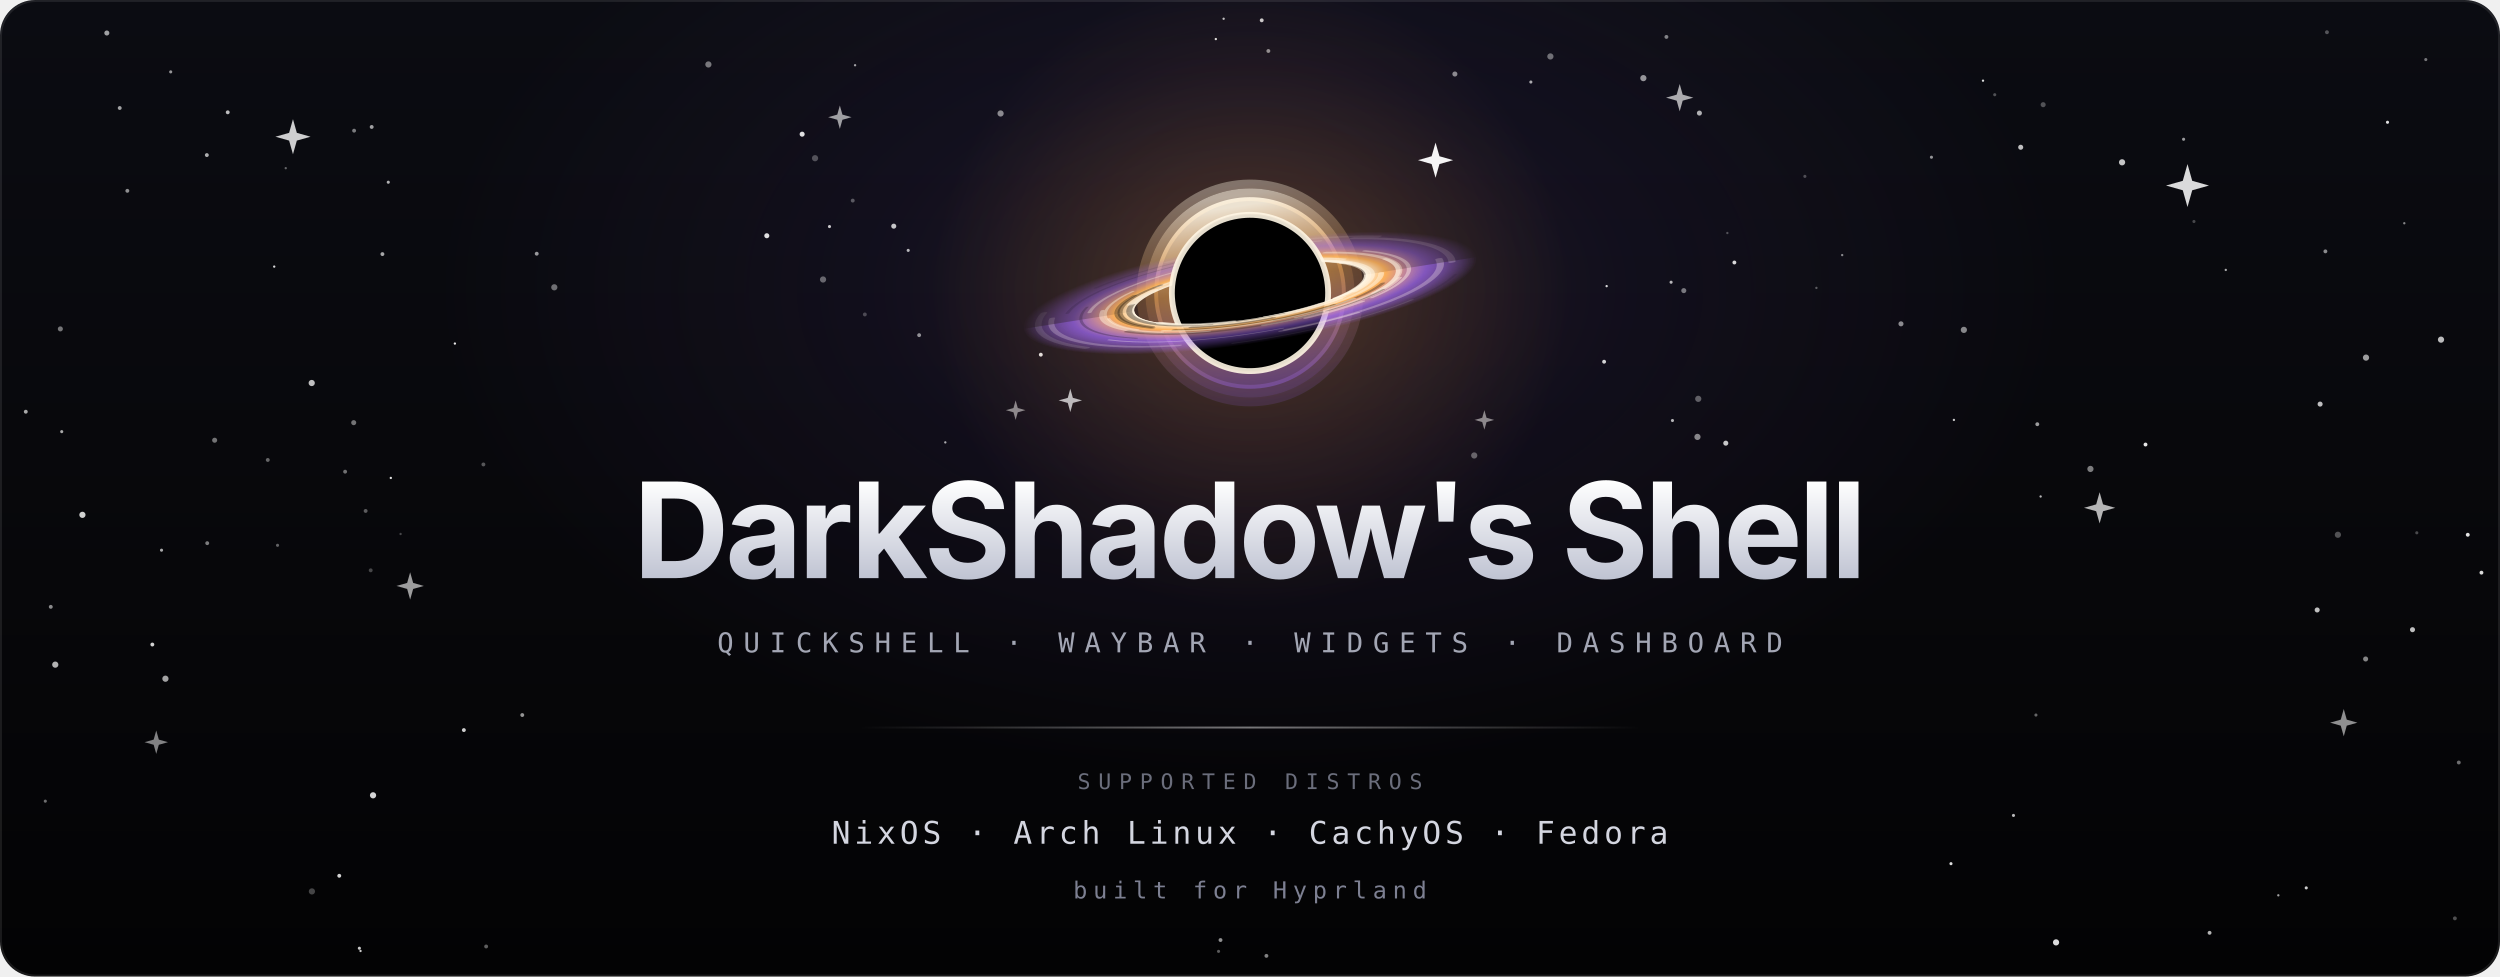
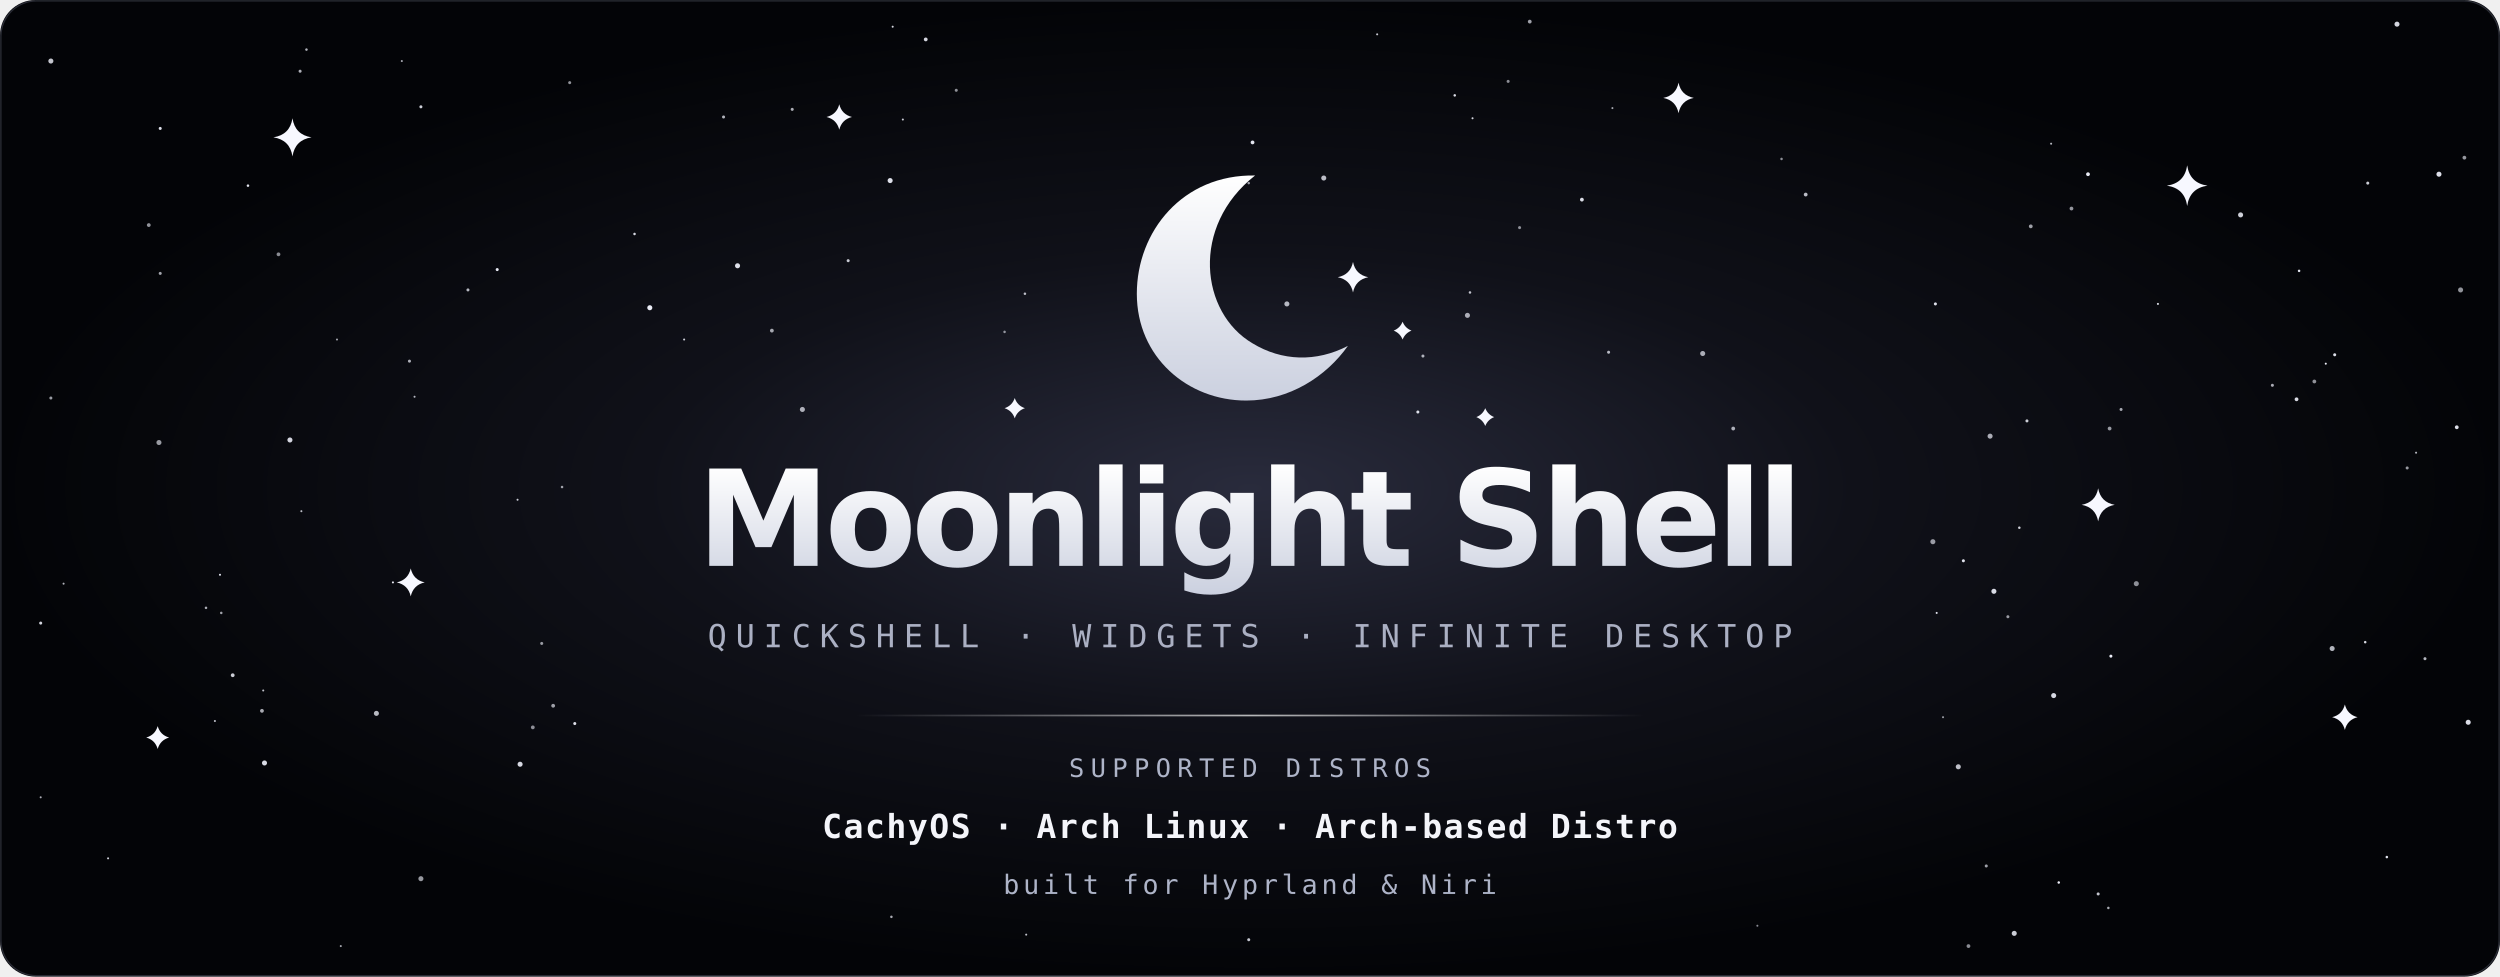
- <svg xmlns="http://www.w3.org/2000/svg" width="1280" height="500" viewBox="0 0 1280 500" role="img" aria-label="DarkShadow's Shell">
+ <svg xmlns="http://www.w3.org/2000/svg" width="1966" height="768" viewBox="0 0 1966 768">
  <defs>
-     <linearGradient id="bg" x1="0" y1="0" x2="0" y2="1">
-       <stop offset="0" stop-color="#0b0c12" />
-       <stop offset="0.6" stop-color="#07070a" />
-       <stop offset="1" stop-color="#030304" />
+     <radialGradient id="bg">
+       <stop stop-color="#292b3c" />
+       <stop offset=".48" stop-color="#101119" />
+       <stop offset="1" stop-color="#030407" />
+     </radialGradient>
+     <linearGradient id="silver" x2="0" y2="1">
+       <stop stop-color="#fff" />
+       <stop offset="1" stop-color="#cbd0df" />
    </linearGradient>
-     <radialGradient id="halo" cx="0.5" cy="0.5" r="0.5">
-       <stop offset="0" stop-color="#ffb07a" stop-opacity="0.16" />
-       <stop offset="0.45" stop-color="#8a5bd8" stop-opacity="0.07" />
-       <stop offset="1" stop-color="#8a5bd8" stop-opacity="0" />
-     </radialGradient>
-     <linearGradient id="title" x1="0" y1="0" x2="0" y2="1">
-       <stop offset="0" stop-color="#ffffff" />
-       <stop offset="1" stop-color="#bfc3d2" />
-     </linearGradient>
-     <linearGradient id="line" x1="0" y1="0" x2="1" y2="0">
-       <stop offset="0" stop-color="#fff" stop-opacity="0" />
-       <stop offset="0.5" stop-color="#fff" stop-opacity="0.45" />
+     <linearGradient id="rule">
+       <stop stop-color="#fff" stop-opacity="0" />
+       <stop offset=".5" stop-color="#fff" stop-opacity=".7" />
      <stop offset="1" stop-color="#fff" stop-opacity="0" />
    </linearGradient>
-     <filter id="soft" x="-50%" y="-50%" width="200%" height="200%">
-       <feGaussianBlur stdDeviation="9" />
-     </filter>
-     <radialGradient id="bglow">
-       <stop offset="0" stop-color="#ff9d4d" stop-opacity="0.34" />
-       <stop offset="0.35" stop-color="#ff9d4d" stop-opacity="0.12" />
-       <stop offset="1" stop-color="#ff9d4d" stop-opacity="0" />
-     </radialGradient>
-     <radialGradient id="bdg" gradientUnits="userSpaceOnUse" cx="0" cy="0" r="117.50" fx="0" fy="0">
-       <stop offset="0.511" stop-color="#fff6e4" stop-opacity="0.95" />
-       <stop offset="0.599" stop-color="#ffb35c" stop-opacity="0.85" />
-       <stop offset="0.780" stop-color="#a46bff" stop-opacity="0.45" />
-       <stop offset="1" stop-color="#a46bff" stop-opacity="0" />
-     </radialGradient>
-     <linearGradient id="bhg" x1="0" y1="0" x2="0" y2="1">
-       <stop offset="0" stop-color="#fff6e4" stop-opacity="0.9" />
-       <stop offset="0.45" stop-color="#ffb35c" stop-opacity="0.45" />
-       <stop offset="1" stop-color="#a46bff" stop-opacity="0.35" />
-     </linearGradient>
-     <clipPath id="bfront">
-       <rect x="-250.0" y="0" width="500.0" height="250.0" />
-     </clipPath>
-     <clipPath id="card">
-       <rect width="1280" height="500" rx="18" />
+     <clipPath id="clip">
+       <rect width="1966" height="768" rx="28" />
    </clipPath>
  </defs>
-   <g clip-path="url(#card)">
-     <rect width="1280" height="500" fill="url(#bg)" />
-     <ellipse cx="640" cy="148" rx="420" ry="250" fill="url(#halo)" />
-     <circle cx="417.3" cy="81.0" r="1.6" fill="#fff" fill-opacity="0.28" />
-     <circle cx="1046.1" cy="53.6" r="1.3" fill="#fff" fill-opacity="0.29" />
-     <circle cx="649.4" cy="26.1" r="1" fill="#fff" fill-opacity="0.52" />
-     <circle cx="82.7" cy="281.7" r="0.8" fill="#fff" fill-opacity="0.66" />
-     <circle cx="744.9" cy="37.9" r="1.3" fill="#fff" fill-opacity="0.51" />
-     <circle cx="1242.0" cy="30.5" r="0.8" fill="#fff" fill-opacity="0.44" />
-     <circle cx="190.3" cy="65.0" r="1" fill="#fff" fill-opacity="0.61" />
-     <circle cx="870.1" cy="57.9" r="1.3" fill="#fff" fill-opacity="0.67" />
-     <circle cx="87.4" cy="36.8" r="0.8" fill="#fff" fill-opacity="0.57" />
-     <circle cx="465.0" cy="128.2" r="0.8" fill="#fff" fill-opacity="0.70" />
-     <circle cx="930.0" cy="147.4" r="0.6" fill="#fff" fill-opacity="0.33" />
-     <circle cx="200.1" cy="244.7" r="0.6" fill="#fff" fill-opacity="0.88" />
-     <circle cx="106.1" cy="278.1" r="1" fill="#fff" fill-opacity="0.47" />
-     <circle cx="1015.3" cy="41.3" r="0.6" fill="#fff" fill-opacity="0.86" />
-     <circle cx="84.7" cy="347.5" r="1.6" fill="#fff" fill-opacity="0.63" />
-     <circle cx="869.1" cy="223.7" r="1.6" fill="#fff" fill-opacity="0.50" />
-     <circle cx="853.2" cy="18.9" r="1" fill="#fff" fill-opacity="0.48" />
-     <circle cx="283.8" cy="147.1" r="1.6" fill="#fff" fill-opacity="0.41" />
-     <circle cx="109.9" cy="225.4" r="1.3" fill="#fff" fill-opacity="0.43" />
-     <circle cx="181.1" cy="216.4" r="1.3" fill="#fff" fill-opacity="0.43" />
-     <circle cx="532.9" cy="181.6" r="1" fill="#fff" fill-opacity="0.87" />
-     <circle cx="198.8" cy="93.3" r="0.8" fill="#fff" fill-opacity="0.68" />
-     <circle cx="23.2" cy="410.2" r="0.8" fill="#fff" fill-opacity="0.42" />
-     <circle cx="13.2" cy="210.8" r="1" fill="#fff" fill-opacity="0.65" />
-     <circle cx="410.7" cy="68.7" r="1.3" fill="#fff" fill-opacity="0.87" />
-     <circle cx="1211.2" cy="337.4" r="1.3" fill="#fff" fill-opacity="0.51" />
-     <circle cx="512.3" cy="58.1" r="1.6" fill="#fff" fill-opacity="0.51" />
-     <circle cx="248.9" cy="484.6" r="1" fill="#fff" fill-opacity="0.36" />
-     <circle cx="437.8" cy="33.4" r="0.6" fill="#fff" fill-opacity="0.62" />
-     <circle cx="783.8" cy="42.0" r="0.8" fill="#fff" fill-opacity="0.65" />
-     <circle cx="195.8" cy="130.1" r="1" fill="#fff" fill-opacity="0.64" />
-     <circle cx="624.9" cy="481.3" r="1" fill="#fff" fill-opacity="0.56" />
-     <circle cx="116.6" cy="57.5" r="1" fill="#fff" fill-opacity="0.73" />
-     <circle cx="1211.4" cy="183.1" r="1.6" fill="#fff" fill-opacity="0.60" />
-     <circle cx="42.2" cy="263.6" r="1.6" fill="#fff" fill-opacity="0.81" />
-     <circle cx="888.0" cy="134.4" r="1" fill="#fff" fill-opacity="0.84" />
-     <circle cx="457.6" cy="115.8" r="1.3" fill="#fff" fill-opacity="0.76" />
-     <circle cx="424.7" cy="116.0" r="0.8" fill="#fff" fill-opacity="0.77" />
-     <circle cx="1042.4" cy="366.1" r="0.8" fill="#fff" fill-opacity="0.38" />
-     <circle cx="1258.9" cy="390.4" r="1" fill="#fff" fill-opacity="0.42" />
-     <circle cx="1256.9" cy="470.2" r="1" fill="#fff" fill-opacity="0.30" />
-     <circle cx="137.1" cy="235.5" r="1" fill="#fff" fill-opacity="0.38" />
-     <circle cx="1070.3" cy="240.1" r="1.6" fill="#fff" fill-opacity="0.47" />
-     <circle cx="159.6" cy="196.1" r="1.6" fill="#fff" fill-opacity="0.74" />
-     <circle cx="1005.5" cy="168.9" r="1.6" fill="#fff" fill-opacity="0.51" />
-     <circle cx="924.1" cy="90.3" r="0.8" fill="#fff" fill-opacity="0.27" />
-     <circle cx="754.8" cy="233.2" r="1.6" fill="#fff" fill-opacity="0.35" />
-     <circle cx="1052.7" cy="482.5" r="1.6" fill="#fff" fill-opacity="0.86" />
-     <circle cx="205.1" cy="273.4" r="0.6" fill="#fff" fill-opacity="0.26" />
-     <circle cx="1235.2" cy="322.4" r="1.3" fill="#fff" fill-opacity="0.74" />
-     <circle cx="184.0" cy="485.5" r="0.8" fill="#fff" fill-opacity="0.79" />
-     <circle cx="274.8" cy="129.9" r="1" fill="#fff" fill-opacity="0.58" />
-     <circle cx="973.3" cy="165.8" r="1.3" fill="#fff" fill-opacity="0.52" />
-     <circle cx="173.7" cy="448.4" r="1" fill="#fff" fill-opacity="0.83" />
-     <circle cx="1118.0" cy="71.3" r="0.8" fill="#fff" fill-opacity="0.59" />
-     <circle cx="31.6" cy="221.0" r="0.8" fill="#fff" fill-opacity="0.65" />
-     <circle cx="988.9" cy="80.5" r="0.8" fill="#fff" fill-opacity="0.56" />
-     <circle cx="142.1" cy="279.2" r="0.8" fill="#fff" fill-opacity="0.37" />
-     <circle cx="61.3" cy="55.3" r="1" fill="#fff" fill-opacity="0.62" />
-     <circle cx="883.6" cy="226.9" r="1.3" fill="#fff" fill-opacity="0.77" />
-     <circle cx="1180.8" cy="454.6" r="0.8" fill="#fff" fill-opacity="0.80" />
-     <circle cx="181.3" cy="66.9" r="1" fill="#fff" fill-opacity="0.46" />
-     <circle cx="856.3" cy="215.3" r="0.8" fill="#fff" fill-opacity="0.69" />
-     <circle cx="998.9" cy="442.2" r="0.8" fill="#fff" fill-opacity="0.86" />
-     <circle cx="821.3" cy="185.2" r="1" fill="#fff" fill-opacity="0.82" />
-     <circle cx="1231.0" cy="114.3" r="0.6" fill="#fff" fill-opacity="0.51" />
-     <circle cx="623.9" cy="487.1" r="0.8" fill="#fff" fill-opacity="0.35" />
-     <circle cx="436.6" cy="102.7" r="1" fill="#fff" fill-opacity="0.31" />
-     <circle cx="470.6" cy="171.6" r="1" fill="#fff" fill-opacity="0.54" />
-     <circle cx="30.9" cy="168.4" r="1.3" fill="#fff" fill-opacity="0.44" />
-     <circle cx="1222.4" cy="62.6" r="0.8" fill="#fff" fill-opacity="0.88" />
-     <circle cx="140.4" cy="136.5" r="0.6" fill="#fff" fill-opacity="0.84" />
-     <circle cx="237.5" cy="373.8" r="1" fill="#fff" fill-opacity="0.80" />
-     <circle cx="421.4" cy="143.1" r="1.6" fill="#fff" fill-opacity="0.37" />
-     <circle cx="1139.6" cy="138.2" r="0.6" fill="#fff" fill-opacity="0.66" />
-     <circle cx="1021.3" cy="48.5" r="0.8" fill="#fff" fill-opacity="0.29" />
-     <circle cx="1098.5" cy="227.6" r="1" fill="#fff" fill-opacity="0.90" />
-     <circle cx="793.8" cy="28.9" r="1.6" fill="#fff" fill-opacity="0.40" />
-     <circle cx="146.3" cy="86.1" r="0.6" fill="#fff" fill-opacity="0.37" />
-     <circle cx="1186.4" cy="312.3" r="1.3" fill="#fff" fill-opacity="0.74" />
-     <circle cx="232.9" cy="175.9" r="0.6" fill="#fff" fill-opacity="0.90" />
-     <circle cx="54.7" cy="16.9" r="1.3" fill="#fff" fill-opacity="0.61" />
-     <circle cx="247.5" cy="237.8" r="1" fill="#fff" fill-opacity="0.32" />
-     <circle cx="1043.1" cy="217.2" r="1" fill="#fff" fill-opacity="0.60" />
-     <circle cx="1131.3" cy="477.6" r="1" fill="#fff" fill-opacity="0.70" />
-     <circle cx="1249.8" cy="173.9" r="1.6" fill="#fff" fill-opacity="0.72" />
-     <circle cx="184.6" cy="486.9" r="0.6" fill="#fff" fill-opacity="0.79" />
-     <circle cx="26.0" cy="310.7" r="1" fill="#fff" fill-opacity="0.53" />
-     <circle cx="78.0" cy="330.0" r="1" fill="#fff" fill-opacity="0.82" />
-     <circle cx="855.6" cy="144.5" r="0.8" fill="#fff" fill-opacity="0.70" />
-     <circle cx="65.2" cy="97.7" r="1" fill="#fff" fill-opacity="0.54" />
-     <circle cx="1237.4" cy="272.8" r="0.8" fill="#fff" fill-opacity="0.27" />
-     <circle cx="1123.3" cy="113.4" r="0.8" fill="#fff" fill-opacity="0.25" />
-     <circle cx="646.0" cy="10.4" r="1" fill="#fff" fill-opacity="0.78" />
-     <circle cx="189.8" cy="292.0" r="1" fill="#fff" fill-opacity="0.26" />
-     <circle cx="392.6" cy="120.7" r="1.3" fill="#fff" fill-opacity="0.87" />
-     <circle cx="1086.5" cy="83.1" r="1.6" fill="#fff" fill-opacity="0.76" />
-     <circle cx="191.0" cy="407.2" r="1.6" fill="#fff" fill-opacity="0.83" />
-     <circle cx="1034.6" cy="75.4" r="1.3" fill="#fff" fill-opacity="0.74" />
-     <circle cx="28.3" cy="340.3" r="1.6" fill="#fff" fill-opacity="0.69" />
-     <circle cx="884.4" cy="119.3" r="0.6" fill="#fff" fill-opacity="0.28" />
-     <circle cx="484.0" cy="226.5" r="0.6" fill="#fff" fill-opacity="0.66" />
-     <circle cx="626.5" cy="9.6" r="0.6" fill="#fff" fill-opacity="0.74" />
-     <circle cx="841.4" cy="40.0" r="1.6" fill="#fff" fill-opacity="0.56" />
-     <circle cx="1030.9" cy="417.5" r="0.8" fill="#fff" fill-opacity="0.72" />
-     <circle cx="267.4" cy="366.1" r="1" fill="#fff" fill-opacity="0.57" />
-     <circle cx="105.9" cy="79.4" r="1" fill="#fff" fill-opacity="0.67" />
-     <circle cx="176.7" cy="241.5" r="1" fill="#fff" fill-opacity="0.42" />
-     <circle cx="862.1" cy="148.8" r="1.3" fill="#fff" fill-opacity="0.44" />
-     <circle cx="1263.5" cy="273.8" r="1" fill="#fff" fill-opacity="0.89" />
-     <circle cx="1191.4" cy="16.5" r="1" fill="#fff" fill-opacity="0.30" />
-     <circle cx="648.4" cy="489.4" r="1" fill="#fff" fill-opacity="0.50" />
-     <circle cx="1166.5" cy="458.4" r="0.6" fill="#fff" fill-opacity="0.63" />
-     <circle cx="187.2" cy="261.6" r="1" fill="#fff" fill-opacity="0.34" />
-     <circle cx="1044.8" cy="254.2" r="0.6" fill="#fff" fill-opacity="0.71" />
-     <circle cx="622.5" cy="20.0" r="0.6" fill="#fff" fill-opacity="0.87" />
-     <circle cx="869.5" cy="204.2" r="1.6" fill="#fff" fill-opacity="0.34" />
-     <circle cx="442.8" cy="161.0" r="1" fill="#fff" fill-opacity="0.25" />
-     <circle cx="159.7" cy="456.4" r="1.6" fill="#fff" fill-opacity="0.26" />
-     <circle cx="943.2" cy="130.6" r="0.6" fill="#fff" fill-opacity="0.51" />
-     <circle cx="1270.5" cy="293.2" r="1" fill="#fff" fill-opacity="0.85" />
-     <circle cx="362.7" cy="33.0" r="1.6" fill="#fff" fill-opacity="0.44" />
-     <circle cx="1190.6" cy="128.7" r="1" fill="#fff" fill-opacity="0.53" />
-     <circle cx="1000.4" cy="215.0" r="0.6" fill="#fff" fill-opacity="0.78" />
-     <circle cx="1197.0" cy="273.8" r="1.6" fill="#fff" fill-opacity="0.30" />
-     <circle cx="1187.9" cy="206.9" r="1.3" fill="#fff" fill-opacity="0.74" />
-     <circle cx="822.6" cy="146.5" r="0.6" fill="#fff" fill-opacity="0.84" />
-     <path d="M150 61 L151.98 68.02 L159 70 L151.98 71.98 L150 79 L148.02 71.98 L141 70 L148.02 68.02Z" fill="#fff" fill-opacity="0.80" />
-     <path d="M1120 84 L1122.42 92.58 L1131 95 L1122.42 97.42 L1120 106 L1117.58 97.42 L1109 95 L1117.58 92.58Z" fill="#fff" fill-opacity="0.85" />
-     <path d="M210 293 L211.54 298.46 L217 300 L211.54 301.54 L210 307 L208.46 301.54 L203 300 L208.46 298.46Z" fill="#fff" fill-opacity="0.60" />
-     <path d="M1075 252 L1076.76 258.24 L1083 260 L1076.76 261.76 L1075 268 L1073.24 261.76 L1067 260 L1073.24 258.24Z" fill="#fff" fill-opacity="0.70" />
-     <path d="M430 54 L431.32 58.68 L436 60 L431.32 61.32 L430 66 L428.68 61.32 L424 60 L428.68 58.68Z" fill="#fff" fill-opacity="0.60" />
-     <path d="M860 43 L861.54 48.46 L867 50 L861.54 51.54 L860 57 L858.46 51.54 L853 50 L858.46 48.46Z" fill="#fff" fill-opacity="0.65" />
-     <path d="M80 374 L81.32 378.68 L86 380 L81.32 381.32 L80 386 L78.68 381.32 L74 380 L78.68 378.68Z" fill="#fff" fill-opacity="0.50" />
-     <path d="M1200 363 L1201.54 368.46 L1207 370 L1201.54 371.54 L1200 377 L1198.46 371.54 L1193 370 L1198.46 368.46Z" fill="#fff" fill-opacity="0.55" />
-     <path d="M520 205 L521.1 208.9 L525 210 L521.1 211.1 L520 215 L518.9 211.1 L515 210 L518.9 208.9Z" fill="#fff" fill-opacity="0.50" />
-     <path d="M760 210 L761.1 213.9 L765 215 L761.1 216.1 L760 220 L758.9 216.1 L755 215 L758.9 213.9Z" fill="#fff" fill-opacity="0.50" />
-     <g transform="translate(640,150)">
-       <g>
-         <animateTransform attributeName="transform" type="scale" values="0.94;1.05;0.94" dur="8.4s" repeatCount="indefinite" additive="sum" />
-         <circle r="162.5" fill="url(#bglow)" />
-       </g>
-       <g transform="rotate(-9)">
-         <g>
-           <animate attributeName="opacity" values="0.8;1;0.8" dur="5.2s" repeatCount="indefinite" />
-           <circle r="44.80" fill="none" stroke="url(#bhg)" stroke-opacity="1.00" stroke-width="8.50" />
-           <circle r="50.30" fill="none" stroke="url(#bhg)" stroke-opacity="0.70" stroke-width="6.50" />
-           <circle r="55.80" fill="none" stroke="url(#bhg)" stroke-opacity="0.40" stroke-width="4.50" />
-         </g>
-         <g transform="scale(1,0.22)">
-           <g id="bdisk">
-             <g>
-               <animateTransform attributeName="transform" type="rotate" from="0" to="360" dur="9s" repeatCount="indefinite" />
-               <circle r="88.75" fill="none" stroke="url(#bdg)" stroke-width="57.50" />
-               <circle r="70.67" fill="none" stroke="#000" stroke-opacity="0.29" stroke-width="2.92" stroke-linecap="round" stroke-dasharray="88.08 444.06" transform="rotate(54.3)" />
-               <circle r="72.66" fill="none" stroke="#000" stroke-opacity="0.27" stroke-width="2.63" stroke-linecap="round" stroke-dasharray="76.99 456.51" transform="rotate(20.9)" />
-               <circle r="61.25" fill="none" stroke="#fff6e4" stroke-opacity="0.54" stroke-width="1.76" stroke-linecap="round" stroke-dasharray="58.30 384.82" transform="rotate(32.7)" />
-               <circle r="66.34" fill="none" stroke="#fff6e4" stroke-opacity="0.49" stroke-width="2.53" stroke-linecap="round" stroke-dasharray="108.27 416.84" transform="rotate(225.9)" />
-               <circle r="110.04" fill="none" stroke="#000" stroke-opacity="0.05" stroke-width="1.82" stroke-linecap="round" stroke-dasharray="166.82 691.39" transform="rotate(16.8)" />
-               <circle r="62.59" fill="none" stroke="#000" stroke-opacity="0.33" stroke-width="3.05" stroke-linecap="round" stroke-dasharray="91.44 393.27" transform="rotate(111.1)" />
-               <circle r="87.64" fill="none" stroke="#000" stroke-opacity="0.18" stroke-width="1.58" stroke-linecap="round" stroke-dasharray="97.46 550.65" transform="rotate(134.1)" />
-               <circle r="65.67" fill="none" stroke="#000" stroke-opacity="0.32" stroke-width="3.06" stroke-linecap="round" stroke-dasharray="62.77 412.59" transform="rotate(244.9)" />
-               <circle r="77.09" fill="none" stroke="#fff6e4" stroke-opacity="0.39" stroke-width="2.10" stroke-linecap="round" stroke-dasharray="110.44 484.36" transform="rotate(107.9)" />
-               <circle r="83.81" fill="none" stroke="#fff6e4" stroke-opacity="0.32" stroke-width="2.22" stroke-linecap="round" stroke-dasharray="128.88 526.62" transform="rotate(189.1)" />
-               <circle r="110.32" fill="none" stroke="#fff6e4" stroke-opacity="0.07" stroke-width="1.84" stroke-linecap="round" stroke-dasharray="104.09 693.16" transform="rotate(42.5)" />
-               <circle r="79.01" fill="none" stroke="#fff6e4" stroke-opacity="0.37" stroke-width="3.03" stroke-linecap="round" stroke-dasharray="100.23 496.41" transform="rotate(14.1)" />
-               <circle r="102.96" fill="none" stroke="#fff6e4" stroke-opacity="0.14" stroke-width="3.05" stroke-linecap="round" stroke-dasharray="134.25 646.91" transform="rotate(112.9)" />
-               <circle r="77.25" fill="none" stroke="#fff6e4" stroke-opacity="0.39" stroke-width="3.28" stroke-linecap="round" stroke-dasharray="125.77 485.36" transform="rotate(302.4)" />
-               <circle r="61.02" fill="none" stroke="#fff6e4" stroke-opacity="0.54" stroke-width="3.73" stroke-linecap="round" stroke-dasharray="75.75 383.42" transform="rotate(252.5)" />
-               <circle r="68.91" fill="none" stroke="#000" stroke-opacity="0.30" stroke-width="2.71" stroke-linecap="round" stroke-dasharray="87.46 432.97" transform="rotate(138.9)" />
-               <circle r="64.26" fill="none" stroke="#fff6e4" stroke-opacity="0.51" stroke-width="1.77" stroke-linecap="round" stroke-dasharray="30.63 403.76" transform="rotate(42.2)" />
-               <circle r="67.33" fill="none" stroke="#000" stroke-opacity="0.31" stroke-width="2.68" stroke-linecap="round" stroke-dasharray="103.21 423.06" transform="rotate(140.7)" />
-               <circle r="82.38" fill="none" stroke="#fff6e4" stroke-opacity="0.34" stroke-width="2.20" stroke-linecap="round" stroke-dasharray="120.69 517.59" transform="rotate(318.0)" />
-               <circle r="75.12" fill="none" stroke="#fff6e4" stroke-opacity="0.41" stroke-width="1.84" stroke-linecap="round" stroke-dasharray="116.40 472.01" transform="rotate(129.2)" />
-               <circle r="64.55" fill="none" stroke="#fff6e4" stroke-opacity="0.51" stroke-width="3.07" stroke-linecap="round" stroke-dasharray="45.40 405.60" transform="rotate(83.5)" />
-               <circle r="67.97" fill="none" stroke="#fff6e4" stroke-opacity="0.47" stroke-width="3.01" stroke-linecap="round" stroke-dasharray="64.20 427.05" transform="rotate(1.5)" />
-               <circle r="108.38" fill="none" stroke="#fff6e4" stroke-opacity="0.09" stroke-width="3.32" stroke-linecap="round" stroke-dasharray="115.99 681.00" transform="rotate(248.6)" />
-               <circle r="60.87" fill="none" stroke="#fff6e4" stroke-opacity="0.54" stroke-width="3.66" stroke-linecap="round" stroke-dasharray="86.07 382.45" transform="rotate(323.8)" />
-               <circle r="73.97" fill="none" stroke="#fff6e4" stroke-opacity="0.42" stroke-width="1.59" stroke-linecap="round" stroke-dasharray="39.54 464.75" transform="rotate(143.6)" />
-               <circle r="61.18" fill="none" stroke="#000" stroke-opacity="0.34" stroke-width="1.56" stroke-linecap="round" stroke-dasharray="37.38 384.43" transform="rotate(75.2)" />
-               <circle r="60.00" fill="none" stroke="#fff6e4" stroke-opacity="0.55" stroke-width="1.48" stroke-linecap="round" stroke-dasharray="31.91 376.99" transform="rotate(54.5)" />
-               <circle r="102.88" fill="none" stroke="#000" stroke-opacity="0.09" stroke-width="2.39" stroke-linecap="round" stroke-dasharray="61.02 646.42" transform="rotate(221.1)" />
-               <circle r="72.58" fill="none" stroke="#fff6e4" stroke-opacity="0.43" stroke-width="2.72" stroke-linecap="round" stroke-dasharray="109.13 456.04" transform="rotate(44.2)" />
-               <circle r="78.73" fill="none" stroke="#000" stroke-opacity="0.24" stroke-width="2.16" stroke-linecap="round" stroke-dasharray="41.95 494.66" transform="rotate(30.9)" />
-               <circle r="99.79" fill="none" stroke="#fff6e4" stroke-opacity="0.17" stroke-width="2.90" stroke-linecap="round" stroke-dasharray="42.91 627.00" transform="rotate(58.1)" />
-               <circle r="63.52" fill="none" stroke="#fff6e4" stroke-opacity="0.52" stroke-width="4.17" stroke-linecap="round" stroke-dasharray="27.64 399.11" transform="rotate(195.5)" />
-               <circle r="102.13" fill="none" stroke="#fff6e4" stroke-opacity="0.15" stroke-width="1.88" stroke-linecap="round" stroke-dasharray="75.52 641.68" transform="rotate(250.6)" />
-               <circle r="96.02" fill="none" stroke="#000" stroke-opacity="0.13" stroke-width="2.04" stroke-linecap="round" stroke-dasharray="135.65 603.30" transform="rotate(191.7)" />
-               <circle r="98.63" fill="none" stroke="#fff6e4" stroke-opacity="0.18" stroke-width="3.72" stroke-linecap="round" stroke-dasharray="148.77 619.71" transform="rotate(354.6)" />
-               <circle r="93.94" fill="none" stroke="#fff6e4" stroke-opacity="0.23" stroke-width="1.49" stroke-linecap="round" stroke-dasharray="100.79 590.25" transform="rotate(81.6)" />
-               <circle r="60.35" fill="none" stroke="#fff6e4" stroke-opacity="0.55" stroke-width="4.11" stroke-linecap="round" stroke-dasharray="44.47 379.16" transform="rotate(100.6)" />
-               <circle r="76.77" fill="none" stroke="#fff6e4" stroke-opacity="0.39" stroke-width="2.44" stroke-linecap="round" stroke-dasharray="129.32 482.39" transform="rotate(337.3)" />
-               <circle r="66.23" fill="none" stroke="#000" stroke-opacity="0.31" stroke-width="3.17" stroke-linecap="round" stroke-dasharray="43.43 416.14" transform="rotate(81.7)" />
-               <circle r="104.67" fill="none" stroke="#fff6e4" stroke-opacity="0.12" stroke-width="3.66" stroke-linecap="round" stroke-dasharray="107.11 657.69" transform="rotate(302.6)" />
-               <circle r="61.63" fill="none" stroke="#fff6e4" stroke-opacity="0.53" stroke-width="3.53" stroke-linecap="round" stroke-dasharray="97.55 387.26" transform="rotate(237.8)" />
-               <circle r="78.41" fill="none" stroke="#000" stroke-opacity="0.24" stroke-width="3.67" stroke-linecap="round" stroke-dasharray="111.81 492.69" transform="rotate(64.3)" />
-               <circle r="109.71" fill="none" stroke="#fff6e4" stroke-opacity="0.07" stroke-width="3.45" stroke-linecap="round" stroke-dasharray="101.13 689.32" transform="rotate(142.5)" />
-               <circle r="64.33" fill="none" stroke="#fff6e4" stroke-opacity="0.51" stroke-width="3.68" stroke-linecap="round" stroke-dasharray="38.37 404.20" transform="rotate(45.7)" />
-               <circle r="63.51" fill="none" stroke="#fff6e4" stroke-opacity="0.52" stroke-width="2.40" stroke-linecap="round" stroke-dasharray="106.33 399.02" transform="rotate(297.5)" />
-               <circle r="82.33" fill="none" stroke="#fff6e4" stroke-opacity="0.34" stroke-width="3.24" stroke-linecap="round" stroke-dasharray="34.46 517.31" transform="rotate(47.2)" />
-             </g>
-           </g>
-         </g>
-         <circle r="40.00" fill="#000" stroke="#fff6e4" stroke-opacity="0.9" stroke-width="3.00" />
-         <g clip-path="url(#bfront)">
-           <g transform="scale(1,0.22)">
-             <use href="#bdisk" />
-           </g>
-         </g>
-       </g>
+   <g clip-path="url(#clip)">
+     <rect width="1966" height="768" fill="url(#bg)" />
+     <circle cx="1668" cy="322" r="1.2" fill="#f3f5ff" opacity="0.67" />
+     <circle cx="1584" cy="734" r="2" fill="#f3f5ff" opacity="0.83" />
+     <circle cx="241" cy="39" r="1" fill="#f3f5ff" opacity="0.72" />
+     <circle cx="1544" cy="441" r="1.2" fill="#f3f5ff" opacity="0.92" />
+     <circle cx="1659" cy="337" r="1.5" fill="#f3f5ff" opacity="0.61" />
+     <circle cx="1144" cy="75" r="1" fill="#f3f5ff" opacity="0.90" />
+     <circle cx="1808" cy="213" r="1" fill="#f3f5ff" opacity="0.93" />
+     <circle cx="1658" cy="714" r="1" fill="#f3f5ff" opacity="0.69" />
+     <circle cx="268" cy="744" r="0.8" fill="#f3f5ff" opacity="0.68" />
+     <circle cx="183" cy="531" r="1.5" fill="#f3f5ff" opacity="0.83" />
+     <circle cx="1244" cy="157" r="1.5" fill="#f3f5ff" opacity="0.90" />
+     <circle cx="1900" cy="356" r="0.8" fill="#f3f5ff" opacity="0.74" />
+     <circle cx="1186" cy="64" r="1.2" fill="#f3f5ff" opacity="0.57" />
+     <circle cx="1203" cy="17" r="1.5" fill="#f3f5ff" opacity="0.65" />
+     <circle cx="1156" cy="230" r="1" fill="#f3f5ff" opacity="0.78" />
+     <circle cx="752" cy="71" r="1.2" fill="#f3f5ff" opacity="0.58" />
+     <circle cx="580" cy="209" r="2" fill="#f3f5ff" opacity="0.91" />
+     <circle cx="1862" cy="144" r="1.2" fill="#f3f5ff" opacity="0.83" />
+     <circle cx="1893" cy="368" r="1.2" fill="#f3f5ff" opacity="0.62" />
+     <circle cx="208" cy="600" r="2" fill="#f3f5ff" opacity="0.89" />
+     <circle cx="702" cy="21" r="0.8" fill="#f3f5ff" opacity="0.87" />
+     <circle cx="728" cy="31" r="1.5" fill="#f3f5ff" opacity="0.87" />
+     <circle cx="126" cy="215" r="1.2" fill="#f3f5ff" opacity="0.66" />
+     <circle cx="1548" cy="744" r="1.5" fill="#f3f5ff" opacity="0.56" />
+     <circle cx="1420" cy="153" r="1.5" fill="#f3f5ff" opacity="0.76" />
+     <circle cx="391" cy="212" r="1.2" fill="#f3f5ff" opacity="0.96" />
+     <circle cx="1401" cy="125" r="1" fill="#f3f5ff" opacity="0.57" />
+     <circle cx="1115" cy="324" r="1.2" fill="#f3f5ff" opacity="0.90" />
+     <circle cx="117" cy="177" r="1.5" fill="#f3f5ff" opacity="0.59" />
+     <circle cx="1594" cy="331" r="1.2" fill="#f3f5ff" opacity="0.83" />
+     <circle cx="169" cy="567" r="0.8" fill="#f3f5ff" opacity="0.78" />
+     <circle cx="511" cy="242" r="2" fill="#f3f5ff" opacity="0.96" />
+     <circle cx="1195" cy="179" r="1.2" fill="#f3f5ff" opacity="0.57" />
+     <circle cx="1834" cy="510" r="2" fill="#f3f5ff" opacity="0.72" />
+     <circle cx="1012" cy="239" r="2" fill="#f3f5ff" opacity="0.73" />
+     <circle cx="174" cy="482" r="1" fill="#f3f5ff" opacity="0.65" />
+     <circle cx="667" cy="205" r="1.2" fill="#f3f5ff" opacity="0.81" />
+     <circle cx="1540" cy="603" r="2" fill="#f3f5ff" opacity="0.77" />
+     <circle cx="125" cy="348" r="2" fill="#f3f5ff" opacity="0.62" />
+     <circle cx="1154" cy="248" r="2" fill="#f3f5ff" opacity="0.68" />
+     <circle cx="368" cy="228" r="1.2" fill="#f3f5ff" opacity="0.74" />
+     <circle cx="207" cy="543" r="0.8" fill="#f3f5ff" opacity="0.78" />
+     <circle cx="409" cy="601" r="2" fill="#f3f5ff" opacity="0.88" />
+     <circle cx="296" cy="561" r="2" fill="#f3f5ff" opacity="0.75" />
+     <circle cx="40" cy="313" r="1.2" fill="#f3f5ff" opacity="0.63" />
+     <circle cx="32" cy="490" r="1.2" fill="#f3f5ff" opacity="0.87" />
+     <circle cx="448" cy="65" r="1.2" fill="#f3f5ff" opacity="0.59" />
+     <circle cx="1382" cy="728" r="0.8" fill="#f3f5ff" opacity="0.56" />
+     <circle cx="982" cy="739" r="1.2" fill="#f3f5ff" opacity="0.81" />
+     <circle cx="1613" cy="113" r="0.8" fill="#f3f5ff" opacity="0.75" />
+     <circle cx="1697" cy="239" r="0.8" fill="#f3f5ff" opacity="0.92" />
+     <circle cx="1642" cy="137" r="1.5" fill="#f3f5ff" opacity="0.96" />
+     <circle cx="1528" cy="564" r="0.8" fill="#f3f5ff" opacity="0.63" />
+     <circle cx="1119" cy="280" r="1.2" fill="#f3f5ff" opacity="0.70" />
+     <circle cx="1941" cy="568" r="2" fill="#f3f5ff" opacity="0.90" />
+     <circle cx="1885" cy="19" r="2" fill="#f3f5ff" opacity="0.87" />
+     <circle cx="710" cy="94" r="0.8" fill="#f3f5ff" opacity="0.82" />
+     <circle cx="1787" cy="303" r="1.2" fill="#f3f5ff" opacity="0.69" />
+     <circle cx="700" cy="142" r="2" fill="#f3f5ff" opacity="0.91" />
+     <circle cx="1907" cy="518" r="1.2" fill="#f3f5ff" opacity="0.74" />
+     <circle cx="538" cy="267" r="0.8" fill="#f3f5ff" opacity="0.84" />
+     <circle cx="426" cy="506" r="1.2" fill="#f3f5ff" opacity="0.61" />
+     <circle cx="326" cy="312" r="0.8" fill="#f3f5ff" opacity="0.74" />
+     <circle cx="1615" cy="547" r="2" fill="#f3f5ff" opacity="0.88" />
+     <circle cx="331" cy="691" r="2" fill="#f3f5ff" opacity="0.61" />
+     <circle cx="1932" cy="336" r="1.5" fill="#f3f5ff" opacity="0.90" />
+     <circle cx="1820" cy="300" r="1.5" fill="#f3f5ff" opacity="0.58" />
+     <circle cx="499" cy="184" r="1" fill="#f3f5ff" opacity="0.88" />
+     <circle cx="1568" cy="465" r="2" fill="#f3f5ff" opacity="0.89" />
+     <circle cx="607" cy="260" r="1.5" fill="#f3f5ff" opacity="0.66" />
+     <circle cx="407" cy="393" r="0.8" fill="#f3f5ff" opacity="0.82" />
+     <circle cx="173" cy="452" r="0.8" fill="#f3f5ff" opacity="0.93" />
+     <circle cx="790" cy="261" r="1" fill="#f3f5ff" opacity="0.58" />
+     <circle cx="623" cy="86" r="1.2" fill="#f3f5ff" opacity="0.70" />
+     <circle cx="1579" cy="485" r="1.2" fill="#f3f5ff" opacity="0.61" />
+     <circle cx="322" cy="284" r="1.2" fill="#f3f5ff" opacity="0.71" />
+     <circle cx="309" cy="458" r="0.8" fill="#f3f5ff" opacity="0.96" />
+     <circle cx="1562" cy="681" r="1.2" fill="#f3f5ff" opacity="0.65" />
+     <circle cx="452" cy="569" r="1.2" fill="#f3f5ff" opacity="0.91" />
+     <circle cx="569" cy="92" r="1.2" fill="#f3f5ff" opacity="0.72" />
+     <circle cx="1877" cy="674" r="1" fill="#f3f5ff" opacity="0.93" />
+     <circle cx="40" cy="48" r="2" fill="#f3f5ff" opacity="0.80" />
+     <circle cx="1265" cy="277" r="1.2" fill="#f3f5ff" opacity="0.74" />
+     <circle cx="1597" cy="178" r="1.5" fill="#f3f5ff" opacity="0.64" />
+     <circle cx="442" cy="383" r="1" fill="#f3f5ff" opacity="0.65" />
+     <circle cx="162" cy="478" r="1" fill="#f3f5ff" opacity="0.70" />
+     <circle cx="1041" cy="140" r="2" fill="#f3f5ff" opacity="0.76" />
+     <circle cx="195" cy="146" r="1" fill="#f3f5ff" opacity="0.93" />
+     <circle cx="1588" cy="415" r="1" fill="#f3f5ff" opacity="0.84" />
+     <circle cx="701" cy="721" r="1" fill="#f3f5ff" opacity="0.69" />
+     <circle cx="806" cy="231" r="1" fill="#f3f5ff" opacity="0.76" />
+     <circle cx="985" cy="112" r="1.5" fill="#f3f5ff" opacity="0.93" />
+     <circle cx="219" cy="200" r="1.5" fill="#f3f5ff" opacity="0.56" />
+     <circle cx="982" cy="144" r="1" fill="#f3f5ff" opacity="0.62" />
+     <circle cx="316" cy="48" r="0.8" fill="#f3f5ff" opacity="0.68" />
+     <circle cx="126" cy="101" r="1.2" fill="#f3f5ff" opacity="0.91" />
+     <circle cx="1339" cy="278" r="2" fill="#f3f5ff" opacity="0.68" />
+     <circle cx="85" cy="675" r="0.8" fill="#f3f5ff" opacity="0.85" />
+     <circle cx="1268" cy="85" r="0.8" fill="#f3f5ff" opacity="0.67" />
+     <circle cx="1860" cy="505" r="1" fill="#f3f5ff" opacity="0.88" />
+     <circle cx="236" cy="56" r="1.2" fill="#f3f5ff" opacity="0.71" />
+     <circle cx="1660" cy="516" r="1.2" fill="#f3f5ff" opacity="0.97" />
+     <circle cx="32" cy="627" r="0.8" fill="#f3f5ff" opacity="0.70" />
+     <circle cx="1629" cy="164" r="1.5" fill="#f3f5ff" opacity="0.60" />
+     <circle cx="1158" cy="93" r="0.8" fill="#f3f5ff" opacity="0.86" />
+     <circle cx="1938" cy="124" r="1.5" fill="#f3f5ff" opacity="0.61" />
+     <circle cx="419" cy="572" r="1.5" fill="#f3f5ff" opacity="0.57" />
+     <circle cx="1829" cy="286" r="0.8" fill="#f3f5ff" opacity="0.98" />
+     <circle cx="233" cy="110" r="1" fill="#f3f5ff" opacity="0.75" />
+     <circle cx="631" cy="322" r="2" fill="#f3f5ff" opacity="0.69" />
+     <circle cx="50" cy="459" r="0.8" fill="#f3f5ff" opacity="0.72" />
+     <circle cx="228" cy="346" r="2" fill="#f3f5ff" opacity="0.87" />
+     <circle cx="1523" cy="482" r="0.8" fill="#f3f5ff" opacity="0.92" />
+     <circle cx="206" cy="559" r="1.5" fill="#f3f5ff" opacity="0.68" />
+     <circle cx="1918" cy="137" r="2" fill="#f3f5ff" opacity="0.91" />
+     <circle cx="331" cy="84" r="1.2" fill="#f3f5ff" opacity="0.84" />
+     <circle cx="1762" cy="169" r="2" fill="#f3f5ff" opacity="0.84" />
+     <circle cx="1806" cy="314" r="1.5" fill="#f3f5ff" opacity="0.89" />
+     <circle cx="237" cy="402" r="0.8" fill="#f3f5ff" opacity="0.76" />
+     <circle cx="1650" cy="703" r="1.2" fill="#f3f5ff" opacity="0.80" />
+     <circle cx="1520" cy="426" r="2" fill="#f3f5ff" opacity="0.61" />
+     <circle cx="1522" cy="239" r="1.2" fill="#f3f5ff" opacity="0.91" />
+     <circle cx="1363" cy="337" r="1.5" fill="#f3f5ff" opacity="0.69" />
+     <circle cx="1935" cy="228" r="2" fill="#f3f5ff" opacity="0.59" />
+     <circle cx="435" cy="555" r="1.5" fill="#f3f5ff" opacity="0.64" />
+     <circle cx="1680" cy="459" r="2" fill="#f3f5ff" opacity="0.57" />
+     <circle cx="265" cy="267" r="0.8" fill="#f3f5ff" opacity="0.66" />
+     <circle cx="1836" cy="279" r="1.2" fill="#f3f5ff" opacity="0.91" />
+     <circle cx="807" cy="735" r="0.8" fill="#f3f5ff" opacity="0.78" />
+     <circle cx="1083" cy="27" r="0.8" fill="#f3f5ff" opacity="0.82" />
+     <circle cx="1565" cy="343" r="2" fill="#f3f5ff" opacity="0.69" />
+     <circle cx="1619" cy="694" r="1" fill="#f3f5ff" opacity="0.97" />
+     <path d="M230 93 Q232 106 245 108 Q232 110 230 123 Q228 110 215 108 Q228 106 230 93Z" fill="#f7f8ff" />
+     <path d="M660 82 Q662 90 670 92 Q662 94 660 102 Q658 94 650 92 Q658 90 660 82Z" fill="#f7f8ff" />
+     <path d="M1320 65 Q1322 75 1332 77 Q1322 79 1320 89 Q1318 79 1308 77 Q1318 75 1320 65Z" fill="#f7f8ff" />
+     <path d="M1720 130 Q1722 144 1736 146 Q1722 148 1720 162 Q1718 148 1704 146 Q1718 144 1720 130Z" fill="#f7f8ff" />
+     <path d="M1650 384 Q1652 395 1663 397 Q1652 399 1650 410 Q1648 399 1637 397 Q1648 395 1650 384Z" fill="#f7f8ff" />
+     <path d="M323 447 Q325 456 334 458 Q325 460 323 469 Q321 460 312 458 Q321 456 323 447Z" fill="#f7f8ff" />
+     <path d="M124 571 Q126 578 133 580 Q126 582 124 589 Q122 582 115 580 Q122 578 124 571Z" fill="#f7f8ff" />
+     <path d="M1844 554 Q1846 562 1854 564 Q1846 566 1844 574 Q1842 566 1834 564 Q1842 562 1844 554Z" fill="#f7f8ff" />
+     <path d="M1064 206 Q1066 216 1076 218 Q1066 220 1064 230 Q1062 220 1052 218 Q1062 216 1064 206Z" fill="#f7f8ff" />
+     <path d="M1103 253 Q1105 258 1110 260 Q1105 262 1103 267 Q1101 262 1096 260 Q1101 258 1103 253Z" fill="#f7f8ff" />
+     <path d="M1168 321 Q1170 326 1175 328 Q1170 330 1168 335 Q1166 330 1161 328 Q1166 326 1168 321Z" fill="#f7f8ff" />
+     <path d="M798 313 Q800 319 806 321 Q800 323 798 329 Q796 323 790 321 Q796 319 798 313Z" fill="#f7f8ff" />
+     <path d="M987 138 C930 137 894 182 894 231 C894 281 934 315 980 315 C1014 315 1043 296 1060 272 C1035 285 1008 284 985 270 C944 246 936 178 987 138Z" fill="url(#silver)" />
+     <g text-anchor="middle">
+       <text x="983" y="445" font-family="DejaVu Sans,Arial,sans-serif" font-size="105" font-weight="750" letter-spacing="-4" fill="url(#silver)">Moonlight Shell</text>
+       <text x="983" y="509" font-family="DejaVu Sans Mono,monospace" font-size="25" letter-spacing="7" fill="#abb0c3">QUICKSHELL · WIDGETS · INFINITE DESKTOP</text>
+       <rect x="674" y="562" width="618" height="1.3" fill="url(#rule)" />
+       <text x="983" y="611" font-family="DejaVu Sans Mono,monospace" font-size="20" letter-spacing="5" fill="#aeb4c8">SUPPORTED DISTROS</text>
+       <text x="983" y="659" font-family="DejaVu Sans Mono,monospace" font-size="26" font-weight="bold" letter-spacing="1.2" fill="#f4f5fa">CachyOS · Arch Linux · Arch-based Distro</text>
+       <text x="983" y="703" font-family="DejaVu Sans Mono,monospace" font-size="21" letter-spacing="3" fill="#aeb4c8">built for Hyprland &amp; Niri</text>
    </g>
-     <path d="M735.0 73.0 L737.0 80.0 L744.0 82.0 L737.0 84.0 L735.0 91.0 L733.0 84.0 L726.0 82.0 L733.0 80.0 Z" fill="#fff" fill-opacity="0.95">
-       <animate attributeName="opacity" values="1;0.25;1" dur="3.6s" begin="0s" repeatCount="indefinite" />
-     </path>
-     <path d="M548.0 199.0 L549.3 203.7 L554.0 205.0 L549.3 206.3 L548.0 211.0 L546.7 206.3 L542.0 205.0 L546.7 203.7 Z" fill="#fff" fill-opacity="0.70">
-       <animate attributeName="opacity" values="1;0.25;1" dur="4.8s" begin="1s" repeatCount="indefinite" />
-     </path>
+     <rect x=".7" y=".7" width="1964.6" height="766.6" rx="28" fill="none" stroke="#535767" stroke-opacity=".5" />
  </g>
-   <rect x="0.5" y="0.5" width="1279" height="499" rx="18" fill="none" stroke="#fff" stroke-opacity="0.09" />
-   <text x="640" y="296" text-anchor="middle" font-family="Inter, 'Segoe UI', 'Helvetica Neue', Arial, sans-serif" font-size="68" font-weight="700" letter-spacing="-2" fill="url(#title)">DarkShadow's Shell</text>
-   <text x="640" y="334" text-anchor="middle" font-family="'JetBrains Mono', ui-monospace, Menlo, Consolas, monospace" font-size="14" letter-spacing="5" fill="#a3a6b4">QUICKSHELL  ·  WAYBAR  ·  WIDGETS  ·  DASHBOARD</text>
-   <rect x="440" y="372" width="400" height="1" fill="url(#line)" />
-   <text x="640" y="404" text-anchor="middle" font-family="'JetBrains Mono', ui-monospace, Menlo, Consolas, monospace" font-size="11" letter-spacing="4" fill="#6b6e7c">SUPPORTED DISTROS</text>
-   <text x="640" y="432" text-anchor="middle" font-family="'JetBrains Mono', ui-monospace, Menlo, Consolas, monospace" font-size="16" letter-spacing="2" fill="#d4d6e0">NixOS  ·  Arch Linux  ·  CachyOS  ·  Fedora</text>
-   <text x="640" y="460" text-anchor="middle" font-family="'JetBrains Mono', ui-monospace, Menlo, Consolas, monospace" font-size="12" letter-spacing="3" fill="#7d8092">built for Hyprland</text>
</svg>
